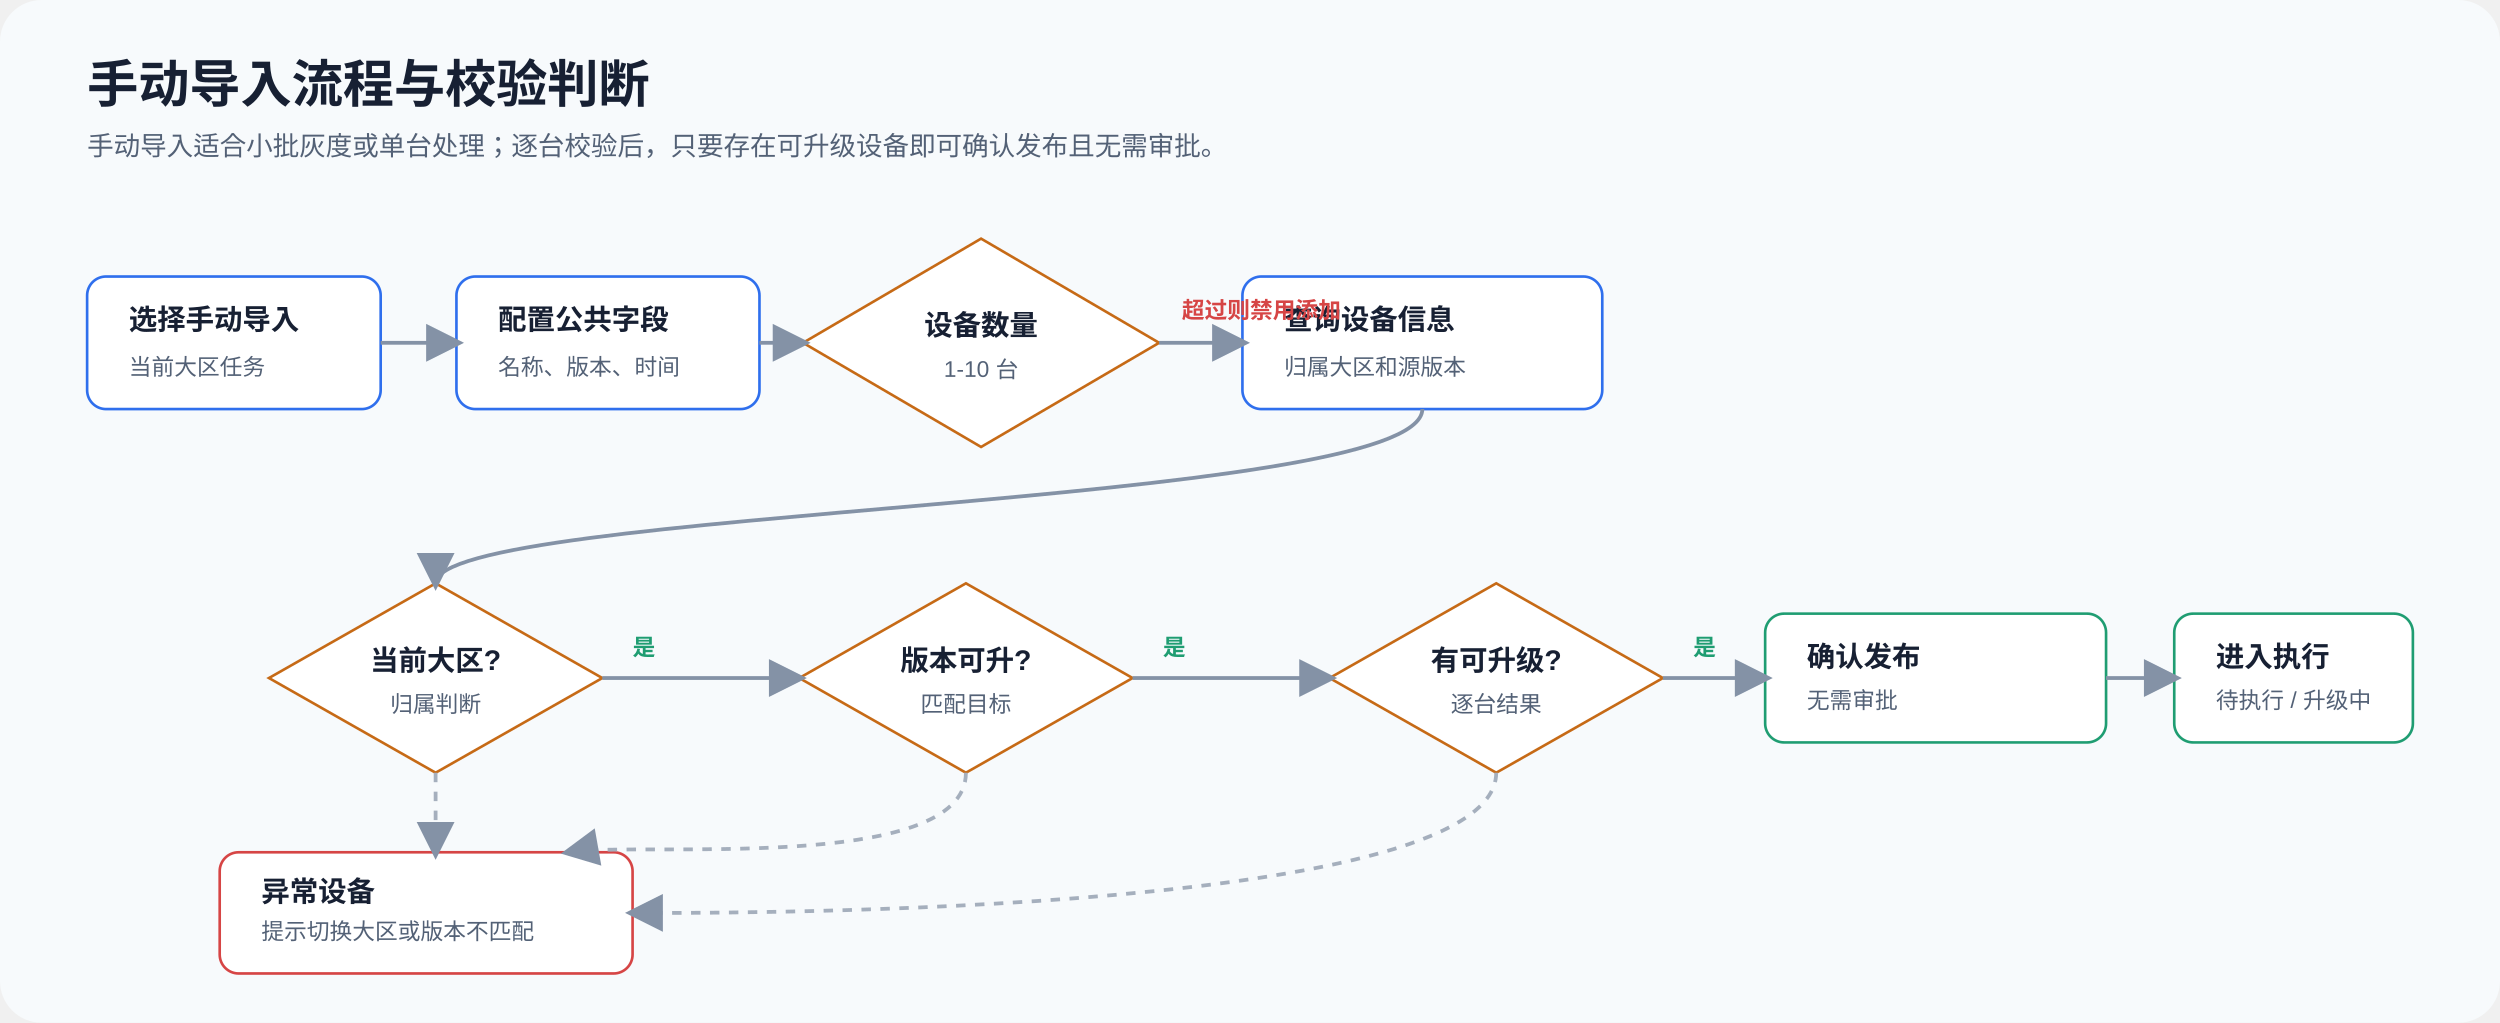
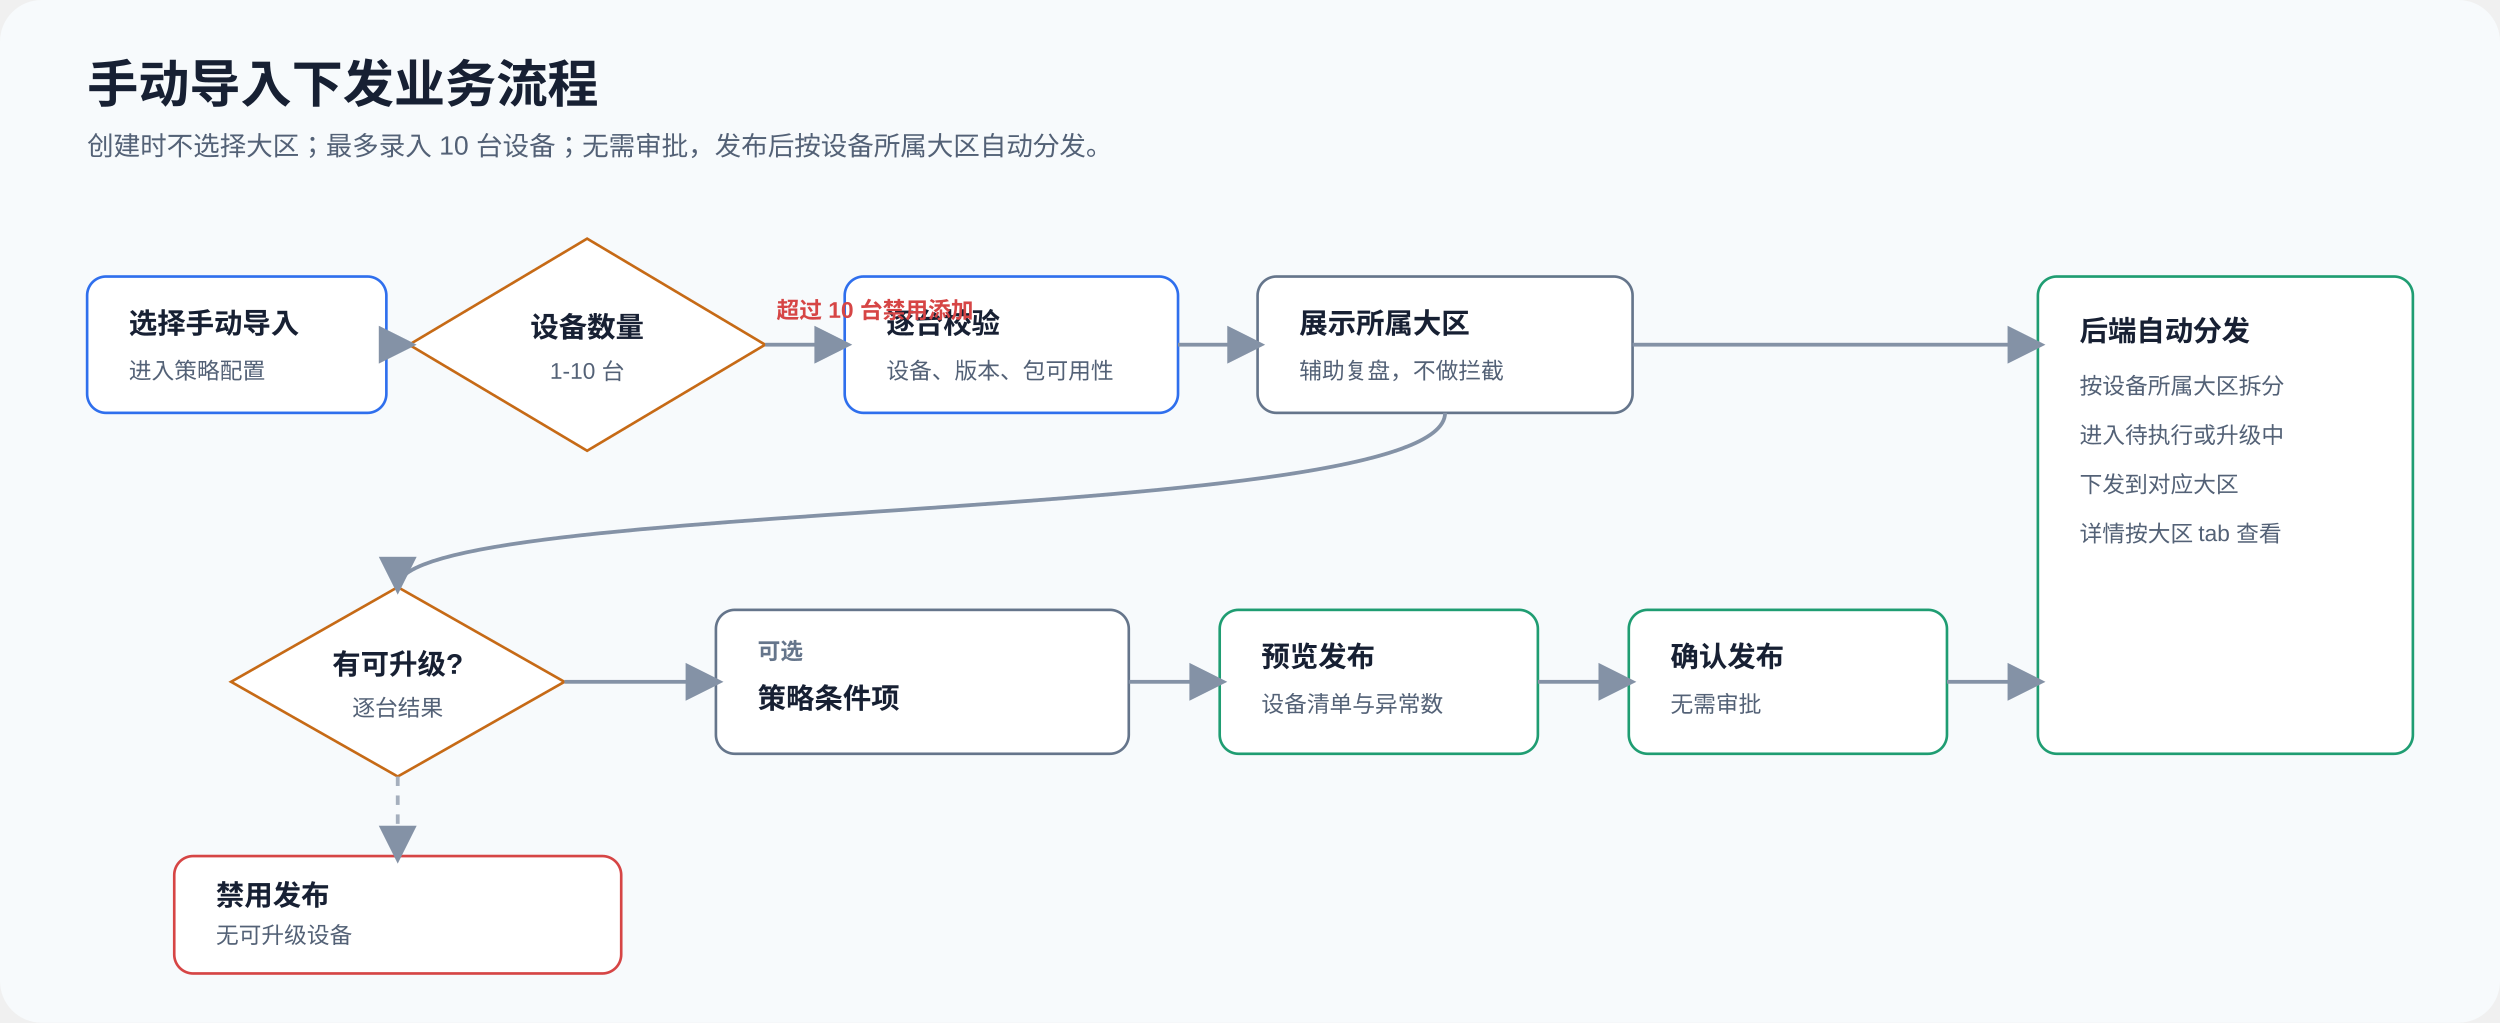
<svg xmlns="http://www.w3.org/2000/svg" width="1320" height="540" viewBox="0 0 1320 540" role="img" aria-labelledby="title desc">
  <defs>
    <marker id="arrow" markerWidth="10" markerHeight="10" refX="8" refY="5" orient="auto">
      <path d="M0,0 L10,5 L0,10 Z" fill="#8492a6" />
    </marker>
-     <style>.bg{fill:#f7fafc}.title{fill:#172033;font:700 27px "Microsoft YaHei",Arial,sans-serif}.sub{fill:#536176;font:500 14px "Microsoft YaHei",Arial,sans-serif}.node{fill:#fff;stroke:#d7e0ec;stroke-width:1.4}.blue{stroke:#2f6fed}.green{stroke:#1f9d72}.orange{stroke:#c66a16}.red{stroke:#d64545}.t{fill:#172033;font:700 15px "Microsoft YaHei",Arial,sans-serif}.d{fill:#536176;font:500 12px "Microsoft YaHei",Arial,sans-serif}.tag{font:700 12px "Microsoft YaHei",Arial,sans-serif}.arrow{stroke:#8492a6;stroke-width:2;fill:none;marker-end:url(#arrow)}.dash{stroke:#a5afbd;stroke-width:2;fill:none;stroke-dasharray:5 5;marker-end:url(#arrow)}</style>
+     <style>
+       .bg{fill:#f7fafc}.title{fill:#172033;font:700 27px "Microsoft YaHei","PingFang SC",Arial,sans-serif}.sub{fill:#536176;font:500 14px "Microsoft YaHei","PingFang SC",Arial,sans-serif}
+       .node{fill:#fff;stroke:#d7e0ec;stroke-width:1.4}.blue{stroke:#2f6fed}.green{stroke:#1f9d72}.orange{stroke:#c66a16}.red{stroke:#d64545}.gray{stroke:#65758b}
+       .t{fill:#172033;font:700 15px "Microsoft YaHei","PingFang SC",Arial,sans-serif}.d{fill:#536176;font:500 12px "Microsoft YaHei","PingFang SC",Arial,sans-serif}.tag{font:700 12px "Microsoft YaHei","PingFang SC",Arial,sans-serif}
+       .arrow{stroke:#8492a6;stroke-width:2;fill:none;marker-end:url(#arrow)}.dash{stroke:#a5afbd;stroke-width:2;fill:none;stroke-dasharray:5 5;marker-end:url(#arrow)}
+     </style>
  </defs>
  <rect class="bg" width="1320" height="540" rx="22" />
-   <text class="title" x="46" y="54">手动导入流程与校验判断</text>
-   <text class="sub" x="46" y="82">手动导入适合小批灰度或单台处理；逐台校验后，只要存在可升级设备即可确认发布且无需审批。</text>
-   <rect class="node blue" x="46" y="146" width="155" height="70" rx="10" />
-   <text class="t" x="68" y="174">选择手动导入</text>
-   <text class="d" x="68" y="198">当前大区任务</text>
-   <rect class="node blue" x="241" y="146" width="160" height="70" rx="10" />
-   <text class="t" x="263" y="174">配置公共字段</text>
-   <text class="d" x="263" y="198">名称、版本、时间</text>
-   <polygon class="node orange" points="518,126 612,181 518,236 424,181" />
-   <text class="t" x="518" y="177" text-anchor="middle">设备数量</text>
-   <text class="d" x="518" y="199" text-anchor="middle">1-10 台</text>
-   <rect class="node blue" x="656" y="146" width="190" height="70" rx="10" />
-   <text class="t" x="678" y="174">查询设备信息</text>
-   <text class="d" x="678" y="198">归属大区和源版本</text>
-   <polygon class="node orange" points="230,308 318,358 230,408 142,358" />
-   <text class="t" x="230" y="354" text-anchor="middle">当前大区?</text>
-   <text class="d" x="230" y="376" text-anchor="middle">归属判断</text>
-   <polygon class="node orange" points="510,308 598,358 510,408 422,358" />
-   <text class="t" x="510" y="354" text-anchor="middle">版本可升?</text>
-   <text class="d" x="510" y="376" text-anchor="middle">匹配目标</text>
-   <polygon class="node orange" points="790,308 878,358 790,408 702,358" />
-   <text class="t" x="790" y="354" text-anchor="middle">有可升级?</text>
-   <text class="d" x="790" y="376" text-anchor="middle">逐台结果</text>
-   <rect class="node red" x="116" y="450" width="218" height="64" rx="10" />
-   <text class="t" x="138" y="476">异常设备</text>
-   <text class="d" x="138" y="496">提示切换大区或版本不匹配</text>
-   <rect class="node green" x="932" y="324" width="180" height="68" rx="10" />
-   <text class="t" x="954" y="352">确认发布</text>
-   <text class="d" x="954" y="374">无需审批</text>
-   <rect class="node green" x="1148" y="324" width="126" height="68" rx="10" />
-   <text class="t" x="1170" y="352">进入执行</text>
-   <text class="d" x="1170" y="374">待执行 / 升级中</text>
-   <path class="arrow" d="M201 181 H241" />
-   <path class="arrow" d="M401 181 H424" />
-   <path class="arrow" d="M612 181 H656" />
-   <path class="arrow" d="M751 216 C751 268 230 268 230 308" />
-   <path class="arrow" d="M318 358 H422" />
-   <path class="arrow" d="M598 358 H702" />
-   <path class="arrow" d="M878 358 H932" />
-   <path class="arrow" d="M1112 358 H1148" />
-   <path class="dash" d="M230 408 V450" />
-   <path class="dash" d="M510 408 C510 462 334 444 300 450" />
-   <path class="dash" d="M790 408 C790 486 350 482 334 482" />
-   <text class="tag" x="624" y="168" fill="#d64545">超过则禁用添加</text>
-   <text class="tag" x="334" y="346" fill="#1f9d72">是</text>
-   <text class="tag" x="614" y="346" fill="#1f9d72">是</text>
-   <text class="tag" x="894" y="346" fill="#1f9d72">是</text>
+   <text class="title" x="46" y="54">手动导入下发业务流程</text>
+   <text class="sub" x="46" y="82">创建时不选择大区；最多录入 10 台设备；无需审批，发布后按设备所属大区自动分发。</text>
+   <rect class="node blue" x="46" y="146" width="158" height="72" rx="10" />
+   <text class="t" x="68" y="176">选择手动导入</text>
+   <text class="d" x="68" y="200">进入策略配置</text>
+   <polygon class="node orange" points="310,126 404,182 310,238 216,182" />
+   <text class="t" x="310" y="178" text-anchor="middle">设备数量</text>
+   <text class="d" x="310" y="200" text-anchor="middle">1-10 台</text>
+   <rect class="node blue" x="446" y="146" width="176" height="72" rx="10" />
+   <text class="t" x="468" y="176">逐台校验</text>
+   <text class="d" x="468" y="200">设备、版本、包可用性</text>
+   <rect class="node gray" x="664" y="146" width="198" height="72" rx="10" />
+   <text class="t" x="686" y="176">展示所属大区</text>
+   <text class="d" x="686" y="200">辅助复盘，不做拦截</text>
+   <polygon class="node orange" points="210,310 298,360 210,410 122,360" />
+   <text class="t" x="210" y="356" text-anchor="middle">有可升级?</text>
+   <text class="d" x="210" y="378" text-anchor="middle">逐台结果</text>
+   <rect class="node red" x="92" y="452" width="236" height="62" rx="10" />
+   <text class="t" x="114" y="478">禁用发布</text>
+   <text class="d" x="114" y="498">无可升级设备</text>
+   <rect class="node gray" x="378" y="322" width="218" height="76" rx="10" />
+   <text class="tag" x="400" y="348" fill="#65758b">可选</text>
+   <text class="t" x="400" y="374">策略条件项</text>
+   <rect class="node green" x="644" y="322" width="168" height="76" rx="10" />
+   <text class="t" x="666" y="352">预览发布</text>
+   <text class="d" x="666" y="376">设备清单与异常数</text>
+   <rect class="node green" x="860" y="322" width="168" height="76" rx="10" />
+   <text class="t" x="882" y="352">确认发布</text>
+   <text class="d" x="882" y="376">无需审批</text>
+   <rect class="node green" x="1076" y="146" width="198" height="252" rx="10" />
+   <text class="t" x="1098" y="180">后端自动分发</text>
+   <text class="d" x="1098" y="208">按设备所属大区拆分</text>
+   <text class="d" x="1098" y="234">进入待执行或升级中</text>
+   <text class="d" x="1098" y="260">下发到对应大区</text>
+   <text class="d" x="1098" y="286">详情按大区 tab 查看</text>
+   <path class="arrow" d="M204 182 H216" />
+   <path class="arrow" d="M404 182 H446" />
+   <path class="arrow" d="M622 182 H664" />
+   <path class="arrow" d="M862 182 H1076" />
+   <path class="arrow" d="M763 218 C763 278 210 262 210 310" />
+   <path class="dash" d="M210 410 V452" />
+   <path class="arrow" d="M298 360 H378" />
+   <path class="arrow" d="M596 360 H644" />
+   <path class="arrow" d="M812 360 H860" />
+   <path class="arrow" d="M1028 360 H1076" />
+   <text class="tag" x="410" y="168" fill="#d64545">超过 10 台禁用添加</text>
</svg>
